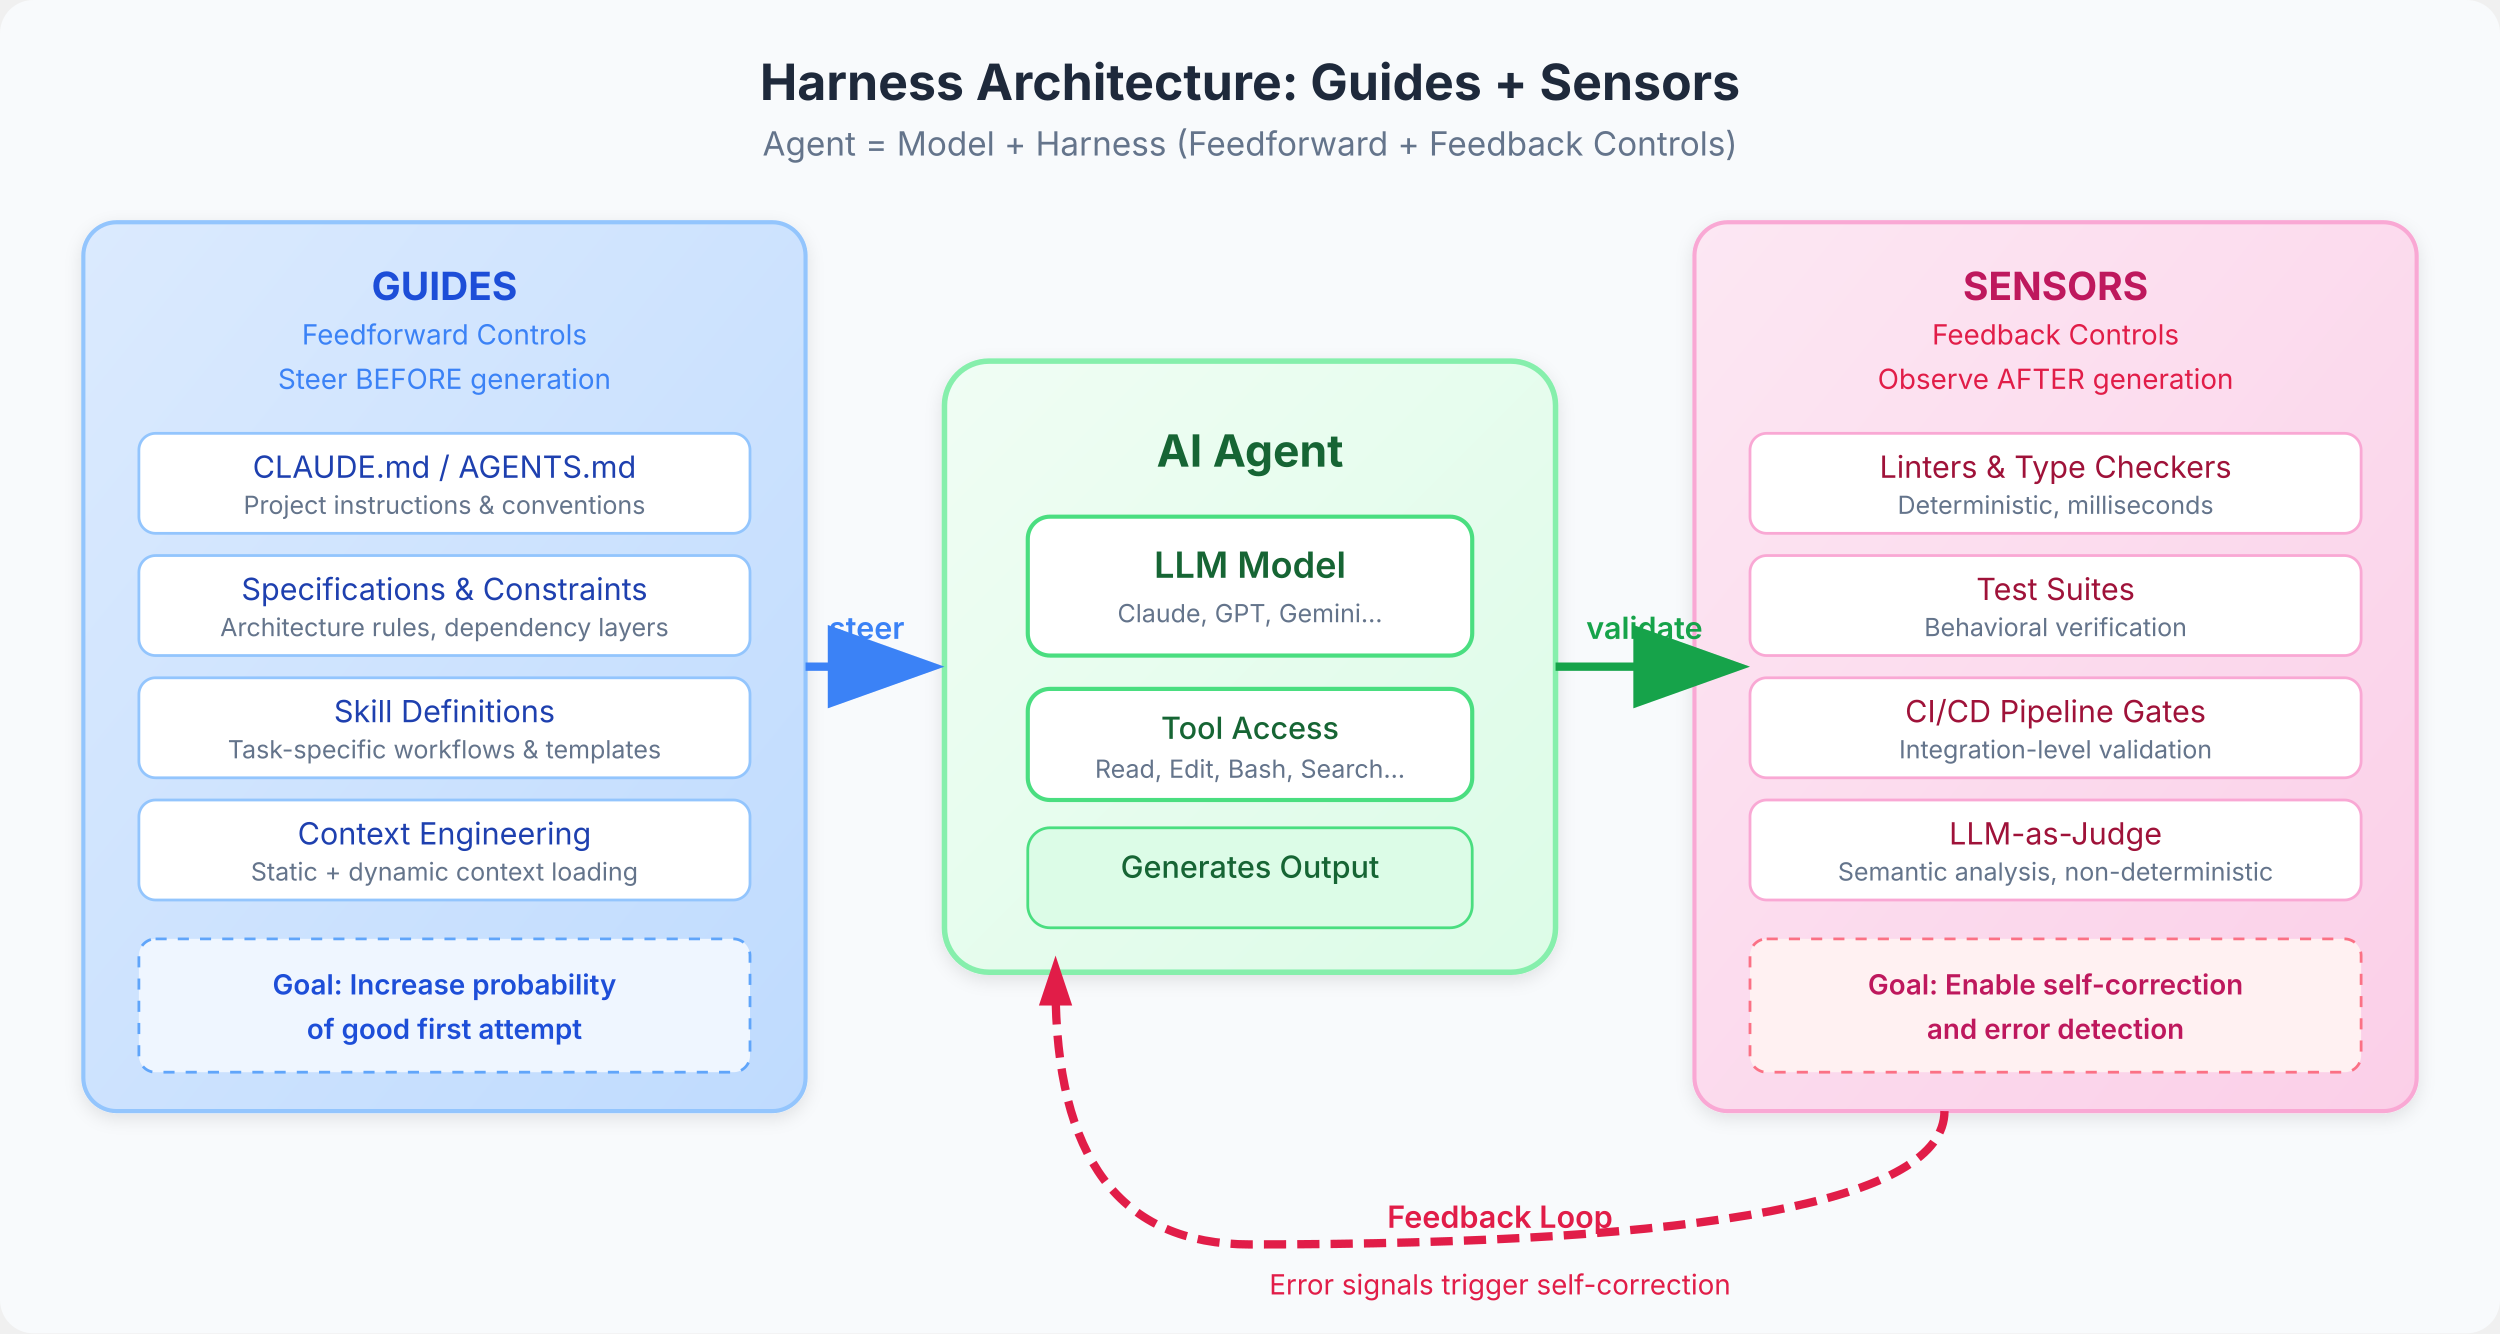
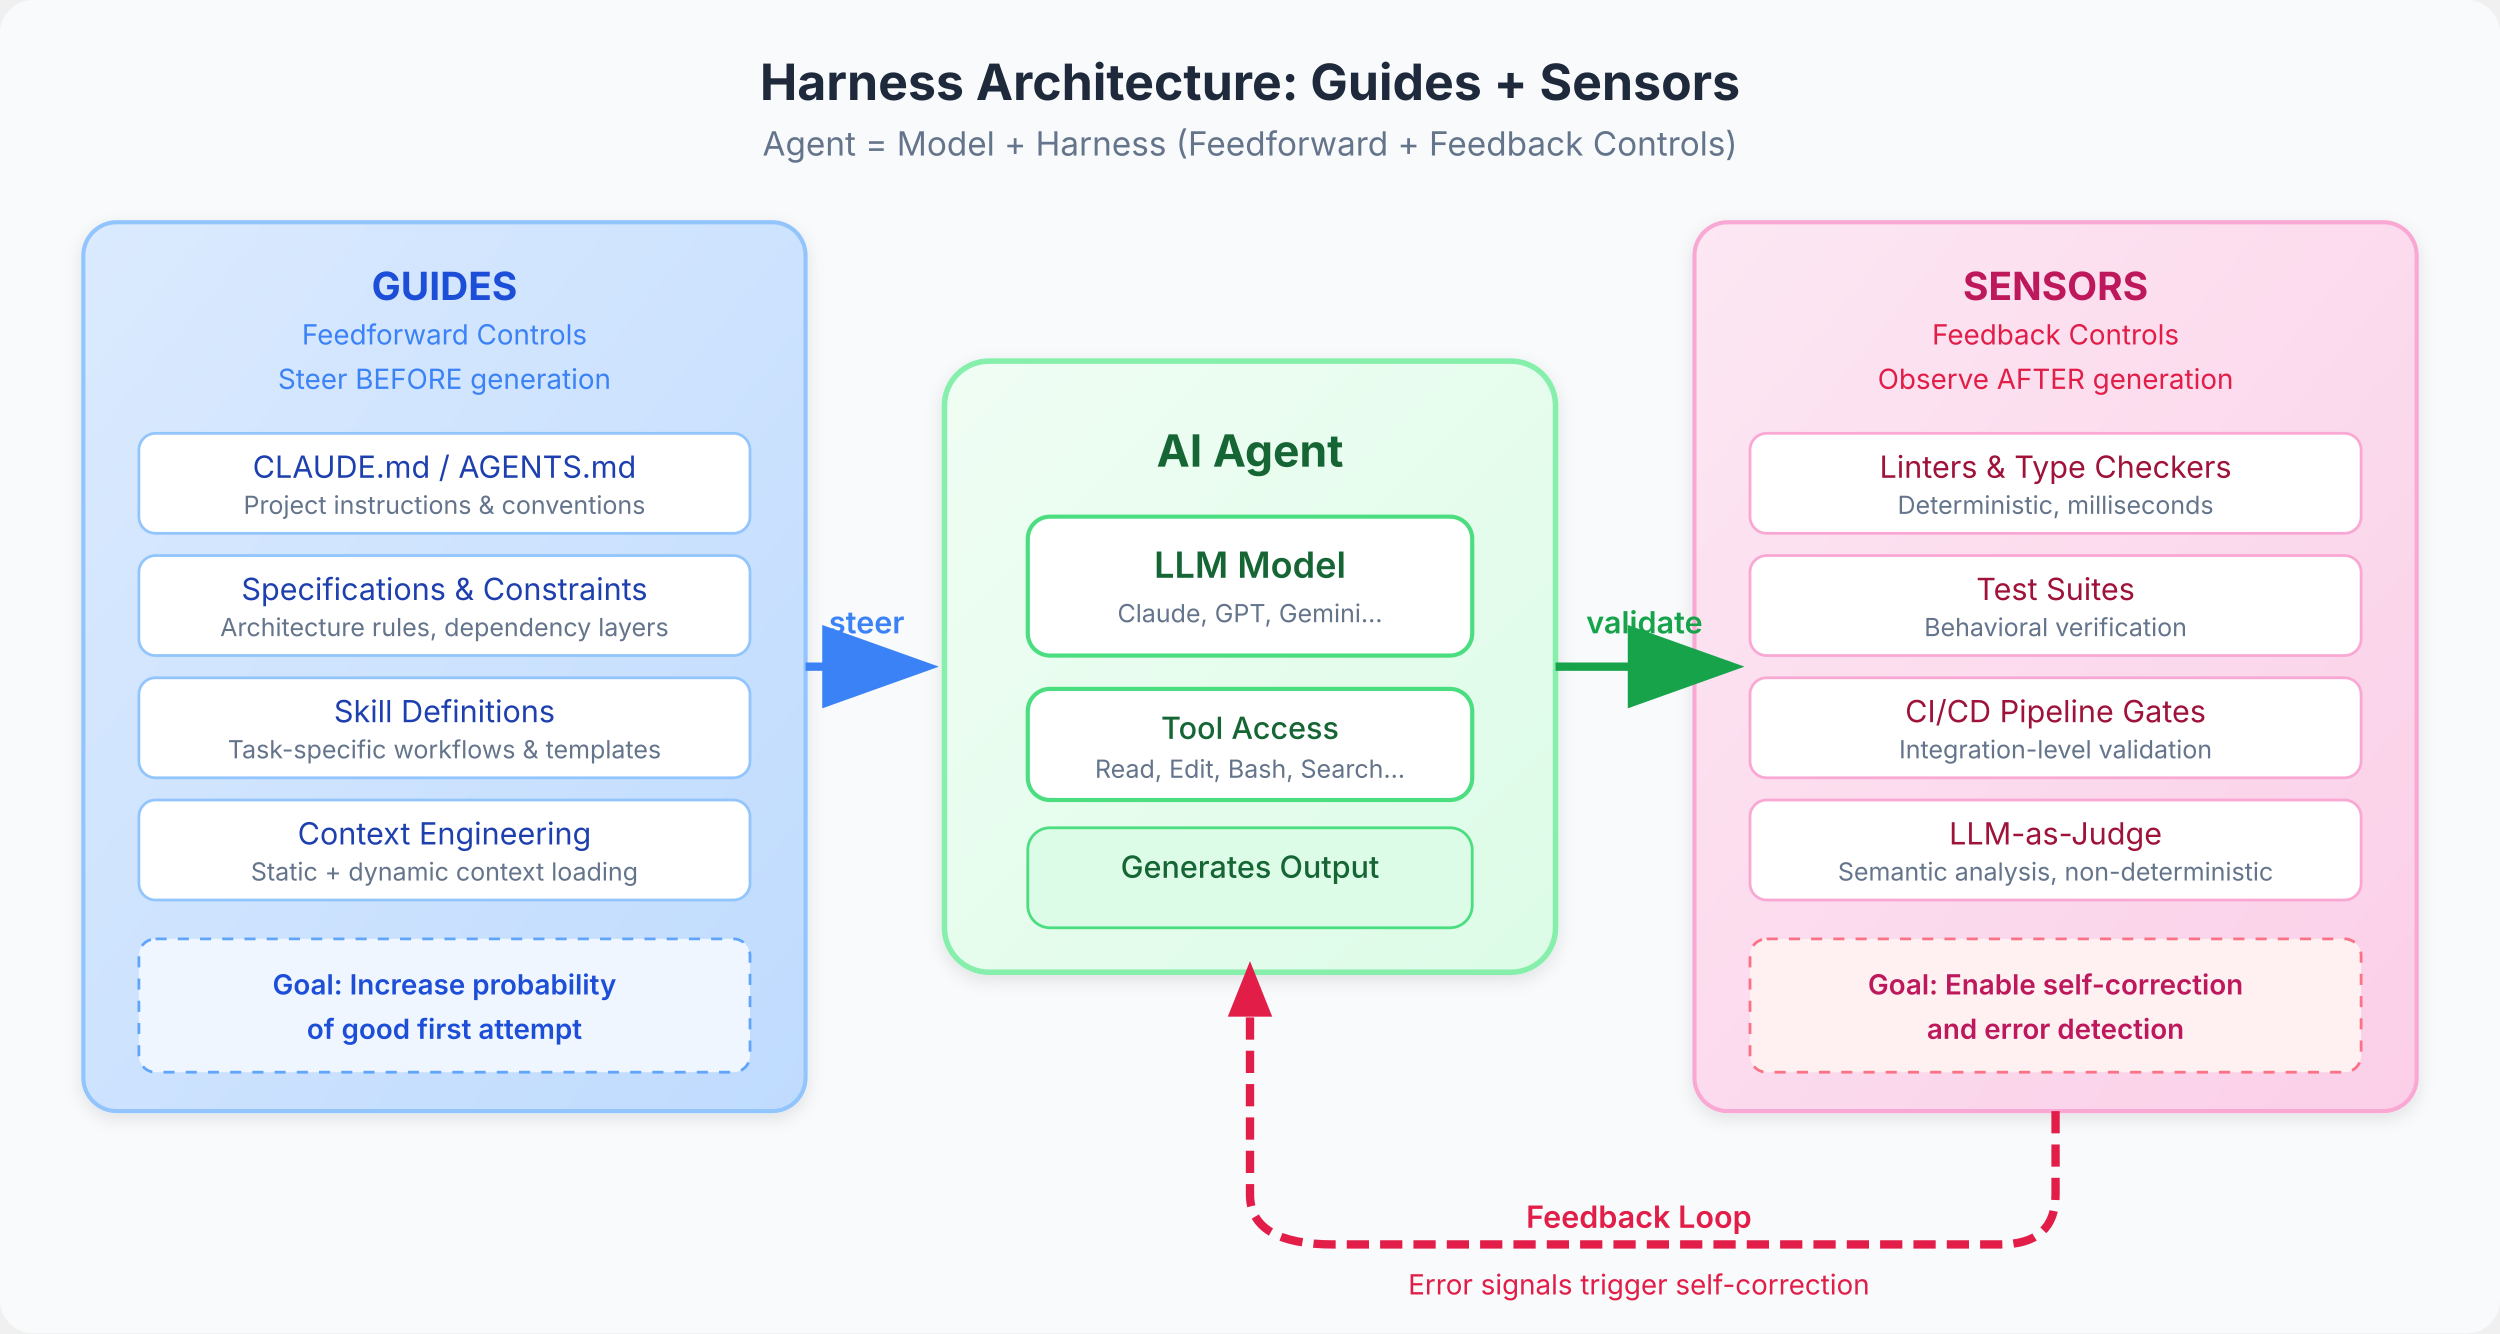
<svg xmlns="http://www.w3.org/2000/svg" viewBox="0 0 900 480" font-family="Inter, system-ui, sans-serif">
  <defs>
    <linearGradient id="guideBg" x1="0%" y1="0%" x2="100%" y2="100%">
      <stop offset="0%" style="stop-color:#dbeafe;stop-opacity:1" />
      <stop offset="100%" style="stop-color:#bfdbfe;stop-opacity:1" />
    </linearGradient>
    <linearGradient id="sensorBg" x1="0%" y1="0%" x2="100%" y2="100%">
      <stop offset="0%" style="stop-color:#fce7f3;stop-opacity:1" />
      <stop offset="100%" style="stop-color:#fbcfe8;stop-opacity:1" />
    </linearGradient>
    <linearGradient id="agentBg" x1="0%" y1="0%" x2="100%" y2="100%">
      <stop offset="0%" style="stop-color:#f0fdf4;stop-opacity:1" />
      <stop offset="100%" style="stop-color:#dcfce7;stop-opacity:1" />
    </linearGradient>
    <linearGradient id="outputBg" x1="0%" y1="0%" x2="100%" y2="100%">
      <stop offset="0%" style="stop-color:#fefce8;stop-opacity:1" />
      <stop offset="100%" style="stop-color:#fef9c3;stop-opacity:1" />
    </linearGradient>
    <marker id="arrowBlue" markerWidth="14" markerHeight="10" refX="12" refY="5" orient="auto">
      <polygon points="0 0, 14 5, 0 10" fill="#3b82f6" />
    </marker>
    <marker id="arrowRose" markerWidth="14" markerHeight="10" refX="12" refY="5" orient="auto">
      <polygon points="0 0, 14 5, 0 10" fill="#e11d48" />
    </marker>
    <marker id="arrowGreen" markerWidth="14" markerHeight="10" refX="12" refY="5" orient="auto">
      <polygon points="0 0, 14 5, 0 10" fill="#16a34a" />
    </marker>
    <filter id="shadow" x="-4%" y="-4%" width="108%" height="112%">
      <feDropShadow dx="0" dy="2" stdDeviation="3" flood-opacity="0.1" />
    </filter>
  </defs>
  <rect width="900" height="480" rx="12" fill="#f8fafc" />
  <text x="450" y="36" text-anchor="middle" font-size="18" font-weight="700" fill="#1e293b">Harness Architecture: Guides + Sensors</text>
  <text x="450" y="56" text-anchor="middle" font-size="12" fill="#64748b">Agent = Model + Harness (Feedforward + Feedback Controls)</text>
  <rect x="30" y="80" width="260" height="320" rx="12" fill="url(#guideBg)" stroke="#93c5fd" stroke-width="1.5" filter="url(#shadow)" />
  <text x="160" y="108" text-anchor="middle" font-size="14" font-weight="700" fill="#1d4ed8">GUIDES</text>
  <text x="160" y="124" text-anchor="middle" font-size="10" fill="#3b82f6">Feedforward Controls</text>
  <text x="160" y="140" text-anchor="middle" font-size="10" fill="#3b82f6">Steer BEFORE generation</text>
  <rect x="50" y="156" width="220" height="36" rx="6" fill="white" stroke="#93c5fd" stroke-width="1" />
  <text x="160" y="172" text-anchor="middle" font-size="11" fill="#1e40af">CLAUDE.md / AGENTS.md</text>
  <text x="160" y="185" text-anchor="middle" font-size="9" fill="#64748b">Project instructions &amp; conventions</text>
  <rect x="50" y="200" width="220" height="36" rx="6" fill="white" stroke="#93c5fd" stroke-width="1" />
  <text x="160" y="216" text-anchor="middle" font-size="11" fill="#1e40af">Specifications &amp; Constraints</text>
  <text x="160" y="229" text-anchor="middle" font-size="9" fill="#64748b">Architecture rules, dependency layers</text>
  <rect x="50" y="244" width="220" height="36" rx="6" fill="white" stroke="#93c5fd" stroke-width="1" />
  <text x="160" y="260" text-anchor="middle" font-size="11" fill="#1e40af">Skill Definitions</text>
  <text x="160" y="273" text-anchor="middle" font-size="9" fill="#64748b">Task-specific workflows &amp; templates</text>
  <rect x="50" y="288" width="220" height="36" rx="6" fill="white" stroke="#93c5fd" stroke-width="1" />
  <text x="160" y="304" text-anchor="middle" font-size="11" fill="#1e40af">Context Engineering</text>
  <text x="160" y="317" text-anchor="middle" font-size="9" fill="#64748b">Static + dynamic context loading</text>
  <rect x="50" y="338" width="220" height="48" rx="6" fill="#eff6ff" stroke="#60a5fa" stroke-width="1" stroke-dasharray="4" />
  <text x="160" y="358" text-anchor="middle" font-size="10" font-weight="600" fill="#1d4ed8">Goal: Increase probability</text>
  <text x="160" y="374" text-anchor="middle" font-size="10" font-weight="600" fill="#1d4ed8">of good first attempt</text>
  <rect x="340" y="130" width="220" height="220" rx="16" fill="url(#agentBg)" stroke="#86efac" stroke-width="2" filter="url(#shadow)" />
  <text x="450" y="168" text-anchor="middle" font-size="16" font-weight="700" fill="#166534">AI Agent</text>
  <rect x="370" y="186" width="160" height="50" rx="8" fill="white" stroke="#4ade80" stroke-width="1.5" />
  <text x="450" y="208" text-anchor="middle" font-size="13" font-weight="600" fill="#166534">LLM Model</text>
  <text x="450" y="224" text-anchor="middle" font-size="9" fill="#64748b">Claude, GPT, Gemini...</text>
  <rect x="370" y="248" width="160" height="40" rx="8" fill="white" stroke="#4ade80" stroke-width="1.5" />
  <text x="450" y="266" text-anchor="middle" font-size="11" font-weight="500" fill="#166534">Tool Access</text>
  <text x="450" y="280" text-anchor="middle" font-size="9" fill="#64748b">Read, Edit, Bash, Search...</text>
  <rect x="370" y="298" width="160" height="36" rx="8" fill="#dcfce7" stroke="#4ade80" stroke-width="1" />
  <text x="450" y="316" text-anchor="middle" font-size="11" font-weight="500" fill="#166534">Generates Output</text>
  <rect x="610" y="80" width="260" height="320" rx="12" fill="url(#sensorBg)" stroke="#f9a8d4" stroke-width="1.5" filter="url(#shadow)" />
  <text x="740" y="108" text-anchor="middle" font-size="14" font-weight="700" fill="#be185d">SENSORS</text>
  <text x="740" y="124" text-anchor="middle" font-size="10" fill="#e11d48">Feedback Controls</text>
  <text x="740" y="140" text-anchor="middle" font-size="10" fill="#e11d48">Observe AFTER generation</text>
  <rect x="630" y="156" width="220" height="36" rx="6" fill="white" stroke="#f9a8d4" stroke-width="1" />
  <text x="740" y="172" text-anchor="middle" font-size="11" fill="#9f1239">Linters &amp; Type Checkers</text>
  <text x="740" y="185" text-anchor="middle" font-size="9" fill="#64748b">Deterministic, milliseconds</text>
  <rect x="630" y="200" width="220" height="36" rx="6" fill="white" stroke="#f9a8d4" stroke-width="1" />
  <text x="740" y="216" text-anchor="middle" font-size="11" fill="#9f1239">Test Suites</text>
  <text x="740" y="229" text-anchor="middle" font-size="9" fill="#64748b">Behavioral verification</text>
  <rect x="630" y="244" width="220" height="36" rx="6" fill="white" stroke="#f9a8d4" stroke-width="1" />
  <text x="740" y="260" text-anchor="middle" font-size="11" fill="#9f1239">CI/CD Pipeline Gates</text>
  <text x="740" y="273" text-anchor="middle" font-size="9" fill="#64748b">Integration-level validation</text>
  <rect x="630" y="288" width="220" height="36" rx="6" fill="white" stroke="#f9a8d4" stroke-width="1" />
  <text x="740" y="304" text-anchor="middle" font-size="11" fill="#9f1239">LLM-as-Judge</text>
  <text x="740" y="317" text-anchor="middle" font-size="9" fill="#64748b">Semantic analysis, non-deterministic</text>
  <rect x="630" y="338" width="220" height="48" rx="6" fill="#fff1f2" stroke="#fb7185" stroke-width="1" stroke-dasharray="4" />
  <text x="740" y="358" text-anchor="middle" font-size="10" font-weight="600" fill="#be185d">Goal: Enable self-correction</text>
  <text x="740" y="374" text-anchor="middle" font-size="10" font-weight="600" fill="#be185d">and error detection</text>
-   <line x1="290" y1="240" x2="334" y2="240" stroke="#3b82f6" stroke-width="3" marker-end="url(#arrowBlue)" />
-   <text x="312" y="230" text-anchor="middle" font-size="11" font-weight="600" fill="#3b82f6">steer</text>
-   <line x1="560" y1="240" x2="624" y2="240" stroke="#16a34a" stroke-width="3" marker-end="url(#arrowGreen)" />
-   <text x="592" y="230" text-anchor="middle" font-size="11" font-weight="600" fill="#16a34a">validate</text>
-   <path d="M 700 400 Q 700 448 450 448 Q 380 448 380 355" fill="none" stroke="#e11d48" stroke-width="3" stroke-dasharray="8,4" />
-   <polygon points="374,362 380,344 386,362" fill="#e11d48" />
-   <text x="540" y="442" text-anchor="middle" font-size="11" font-weight="600" fill="#e11d48">Feedback Loop</text>
-   <text x="540" y="466" text-anchor="middle" font-size="10" fill="#e11d48">Error signals trigger self-correction</text>
+   <line x1="290" y1="240" x2="332" y2="240" stroke="#3b82f6" stroke-width="3" marker-end="url(#arrowBlue)" />
+   <text x="312" y="228" text-anchor="middle" font-size="11" font-weight="600" fill="#3b82f6">steer</text>
+   <line x1="560" y1="240" x2="622" y2="240" stroke="#16a34a" stroke-width="3" marker-end="url(#arrowGreen)" />
+   <text x="592" y="228" text-anchor="middle" font-size="11" font-weight="600" fill="#16a34a">validate</text>
+   <path d="M 740 400 L 740 430 Q 740 448 720 448 L 480 448 Q 450 448 450 430 L 450 360" fill="none" stroke="#e11d48" stroke-width="3" stroke-dasharray="8,4" />
+   <polygon points="442,366 450,346 458,366" fill="#e11d48" />
+   <text x="590" y="442" text-anchor="middle" font-size="11" font-weight="600" fill="#e11d48">Feedback Loop</text>
+   <text x="590" y="466" text-anchor="middle" font-size="10" fill="#e11d48">Error signals trigger self-correction</text>
</svg>
